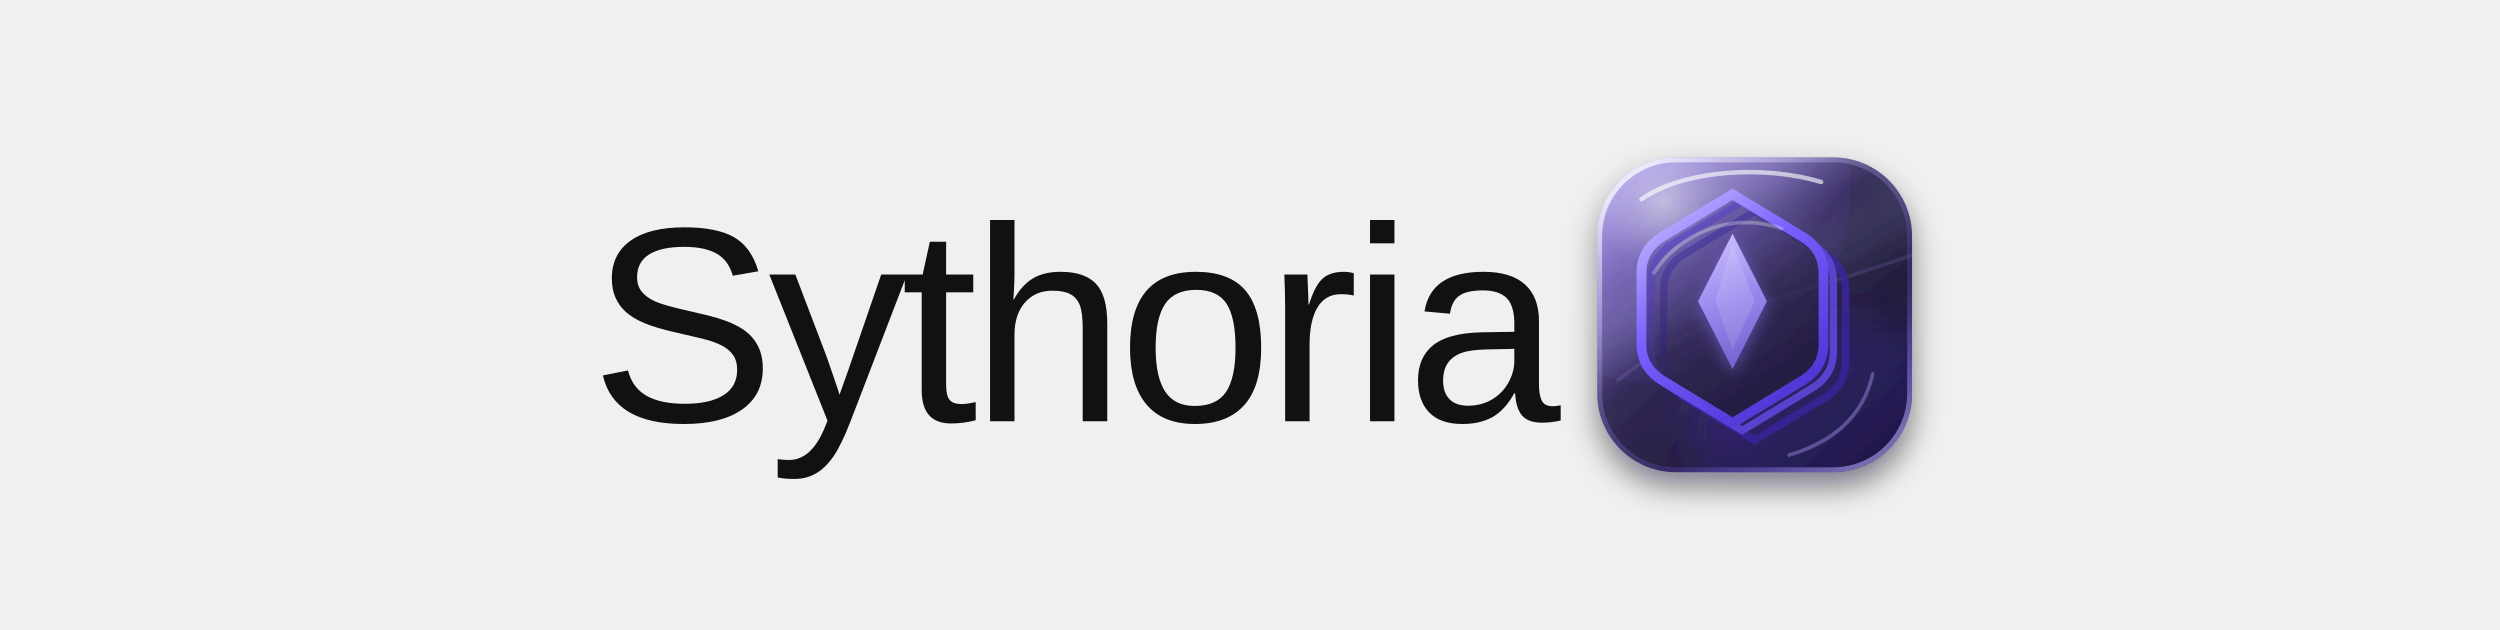
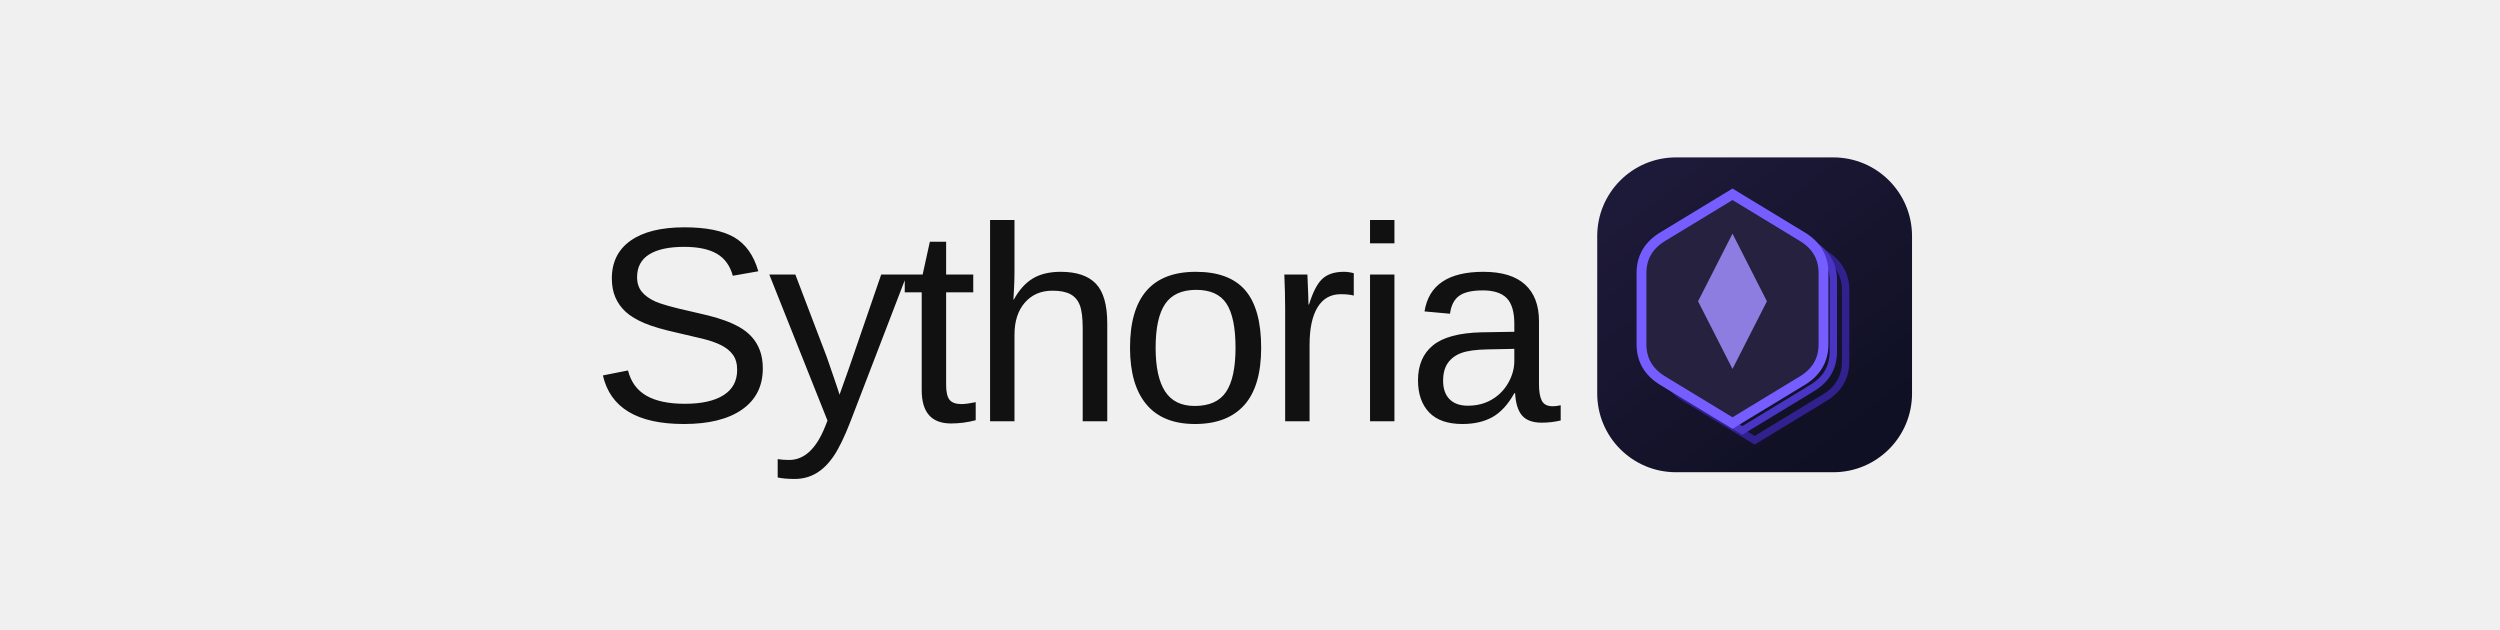
<svg xmlns="http://www.w3.org/2000/svg" width="1080" height="272" viewBox="0 0 1080 272" fill="none">
  <defs>
-     <linearGradient id="icon-bg" x1="13" y1="7" x2="116" y2="123" gradientUnits="userSpaceOnUse">
-       <stop stop-color="#7459D8" stop-opacity="0.62" />
-       <stop offset="0.42" stop-color="#2B2252" stop-opacity="0.92" />
-       <stop offset="1" stop-color="#090B18" stop-opacity="0.98" />
+     <linearGradient id="icon-bg" x1="24" y1="12" x2="104" y2="116" gradientUnits="userSpaceOnUse">
+       <stop stop-color="#1D1938" />
+       <stop offset="1" stop-color="#0F1023" />
    </linearGradient>
-     <radialGradient id="icon-glow" cx="0" cy="0" r="1" gradientUnits="userSpaceOnUse" gradientTransform="translate(27 18) rotate(45) scale(91)">
-       <stop stop-color="#FFFFFF" stop-opacity="0.48" />
-       <stop offset="0.3" stop-color="#BCAEFF" stop-opacity="0.22" />
-       <stop offset="1" stop-color="#6D4AFF" stop-opacity="0" />
-     </radialGradient>
-     <linearGradient id="icon-rim" x1="17" y1="7" x2="111" y2="120" gradientUnits="userSpaceOnUse">
-       <stop stop-color="#FFFFFF" stop-opacity="0.72" />
-       <stop offset="0.34" stop-color="#CFC5FF" stop-opacity="0.26" />
-       <stop offset="0.68" stop-color="#765DFF" stop-opacity="0.18" />
-       <stop offset="1" stop-color="#B9AAFF" stop-opacity="0.56" />
-     </linearGradient>
-     <linearGradient id="mark-fill" x1="29" y1="20" x2="85" y2="104" gradientUnits="userSpaceOnUse">
-       <stop stop-color="#7764C9" stop-opacity="0.48" />
-       <stop offset="0.48" stop-color="#302653" stop-opacity="0.7" />
-       <stop offset="1" stop-color="#18182D" stop-opacity="0.86" />
-     </linearGradient>
-     <linearGradient id="mark-stroke" x1="26" y1="22" x2="88" y2="99" gradientUnits="userSpaceOnUse">
-       <stop stop-color="#BEB1FF" />
-       <stop offset="0.38" stop-color="#785FFF" />
-       <stop offset="1" stop-color="#4B31D0" />
-     </linearGradient>
-     <linearGradient id="diamond-fill" x1="45" y1="34" x2="67" y2="84" gradientUnits="userSpaceOnUse">
-       <stop stop-color="#C9BDFF" />
-       <stop offset="0.48" stop-color="#9A88ED" />
-       <stop offset="1" stop-color="#705DCC" />
-     </linearGradient>
-     <clipPath id="icon-clip">
-       <rect width="128" height="128" rx="32" />
-     </clipPath>
-     <filter id="glass-shadow" x="-25%" y="-20%" width="150%" height="165%" color-interpolation-filters="sRGB">
-       <feDropShadow dx="0" dy="6" stdDeviation="6" flood-color="#05040F" flood-opacity="0.5" />
-     </filter>
-     <filter id="soft-blur" x="-50%" y="-50%" width="200%" height="200%">
-       <feGaussianBlur stdDeviation="9" />
-     </filter>
-     <filter id="mark-glow" x="-60%" y="-40%" width="220%" height="200%" color-interpolation-filters="sRGB">
-       <feDropShadow dx="0" dy="2" stdDeviation="3" flood-color="#8D74FF" flood-opacity="0.48" />
-     </filter>
  </defs>
  <text x="255" y="182" fill="#111111" font-family="Arial, Helvetica, sans-serif" font-size="120" font-weight="400" letter-spacing="-3">Sythoria</text>
-   <g transform="translate(690 68) scale(1.0625)" filter="url(#glass-shadow)">
+   <g transform="translate(690 68) scale(1.0625)">
    <rect width="128" height="128" rx="32" fill="url(#icon-bg)" />
-     <g clip-path="url(#icon-clip)">
-       <circle cx="25" cy="14" r="78" fill="url(#icon-glow)" />
-       <ellipse cx="102" cy="112" rx="65" ry="47" fill="#5636D8" fill-opacity="0.25" filter="url(#soft-blur)" />
-       <ellipse cx="36" cy="7" rx="58" ry="23" transform="rotate(-14 36 7)" fill="#FFFFFF" fill-opacity="0.12" filter="url(#soft-blur)" />
-       <path d="M-12 83C24 54 72 52 140 10" stroke="#FFFFFF" stroke-opacity="0.13" stroke-width="13" filter="url(#soft-blur)" />
-       <path d="M8 91C43 62 86 55 130 39" stroke="#AFA0FF" stroke-opacity="0.13" stroke-width="1.5" />
-     </g>
-     <rect x="1" y="1" width="126" height="126" rx="31" stroke="url(#icon-rim)" stroke-width="2" />
-     <path d="M18 17C35 5 68 3 91 10" stroke="#FFFFFF" stroke-opacity="0.62" stroke-width="1.8" stroke-linecap="round" />
-     <path d="M112 88C108 106 95 116 78 121" stroke="#B5A7FF" stroke-opacity="0.38" stroke-width="1.5" stroke-linecap="round" />
-     <path d="M36 39L64 22L92 39C98 42.5 101 47.5 101 54V83C101 89.5 98 94.5 92 98L64 115L36 98C30 94.5 27 89.5 27 83V54C27 47.5 30 42.5 36 39Z" stroke="#38269D" stroke-opacity="0.82" stroke-width="3" />
-     <path d="M31 35L59 18L87 35C93 38.5 96 43.5 96 50V79C96 85.5 93 90.5 87 94L59 111L31 94C25 90.5 22 85.5 22 79V50C22 43.5 25 38.5 31 35Z" stroke="#5D46D9" stroke-opacity="0.9" stroke-width="3" />
-     <path d="M27 32L55 15L83 32C89 35.5 92 40.5 92 47V76C92 82.5 89 87.5 83 91L55 108L27 91C21 87.5 18 82.5 18 76V47C18 40.5 21 35.5 27 32Z" fill="url(#mark-fill)" stroke="url(#mark-stroke)" stroke-width="4" />
-     <path d="M23 47C34 30 56 22 75 29" stroke="#FFFFFF" stroke-opacity="0.28" stroke-width="1.5" stroke-linecap="round" />
-     <path d="M55 31L69 58.5L55 86L41 58.5L55 31Z" fill="url(#diamond-fill)" filter="url(#mark-glow)" />
-     <path d="M55 35L64 58.5L55 78L48 58.5L55 35Z" fill="#FFFFFF" fill-opacity="0.12" />
+     <path d="M36 39L64 22L92 39C98 42.5 101 47.5 101 54V83C101 89.5 98 94.5 92 98L64 115L36 98C30 94.5 27 89.5 27 83V54C27 47.5 30 42.5 36 39Z" stroke="#30218F" stroke-width="3" />
+     <path d="M31 35L59 18L87 35C93 38.5 96 43.5 96 50V79C96 85.5 93 90.5 87 94L59 111L31 94C25 90.5 22 85.5 22 79V50C22 43.5 25 38.5 31 35Z" stroke="#4935C4" stroke-width="3" />
+     <path d="M27 32L55 15L83 32C89 35.5 92 40.5 92 47V76C92 82.5 89 87.5 83 91L55 108L27 91C21 87.5 18 82.5 18 76V47C18 40.5 21 35.5 27 32Z" fill="#26213F" stroke="#765DFF" stroke-width="4" />
+     <path d="M55 31L69 58.5L55 86L41 58.5L55 31Z" fill="#8D7DE0" />
  </g>
</svg>
